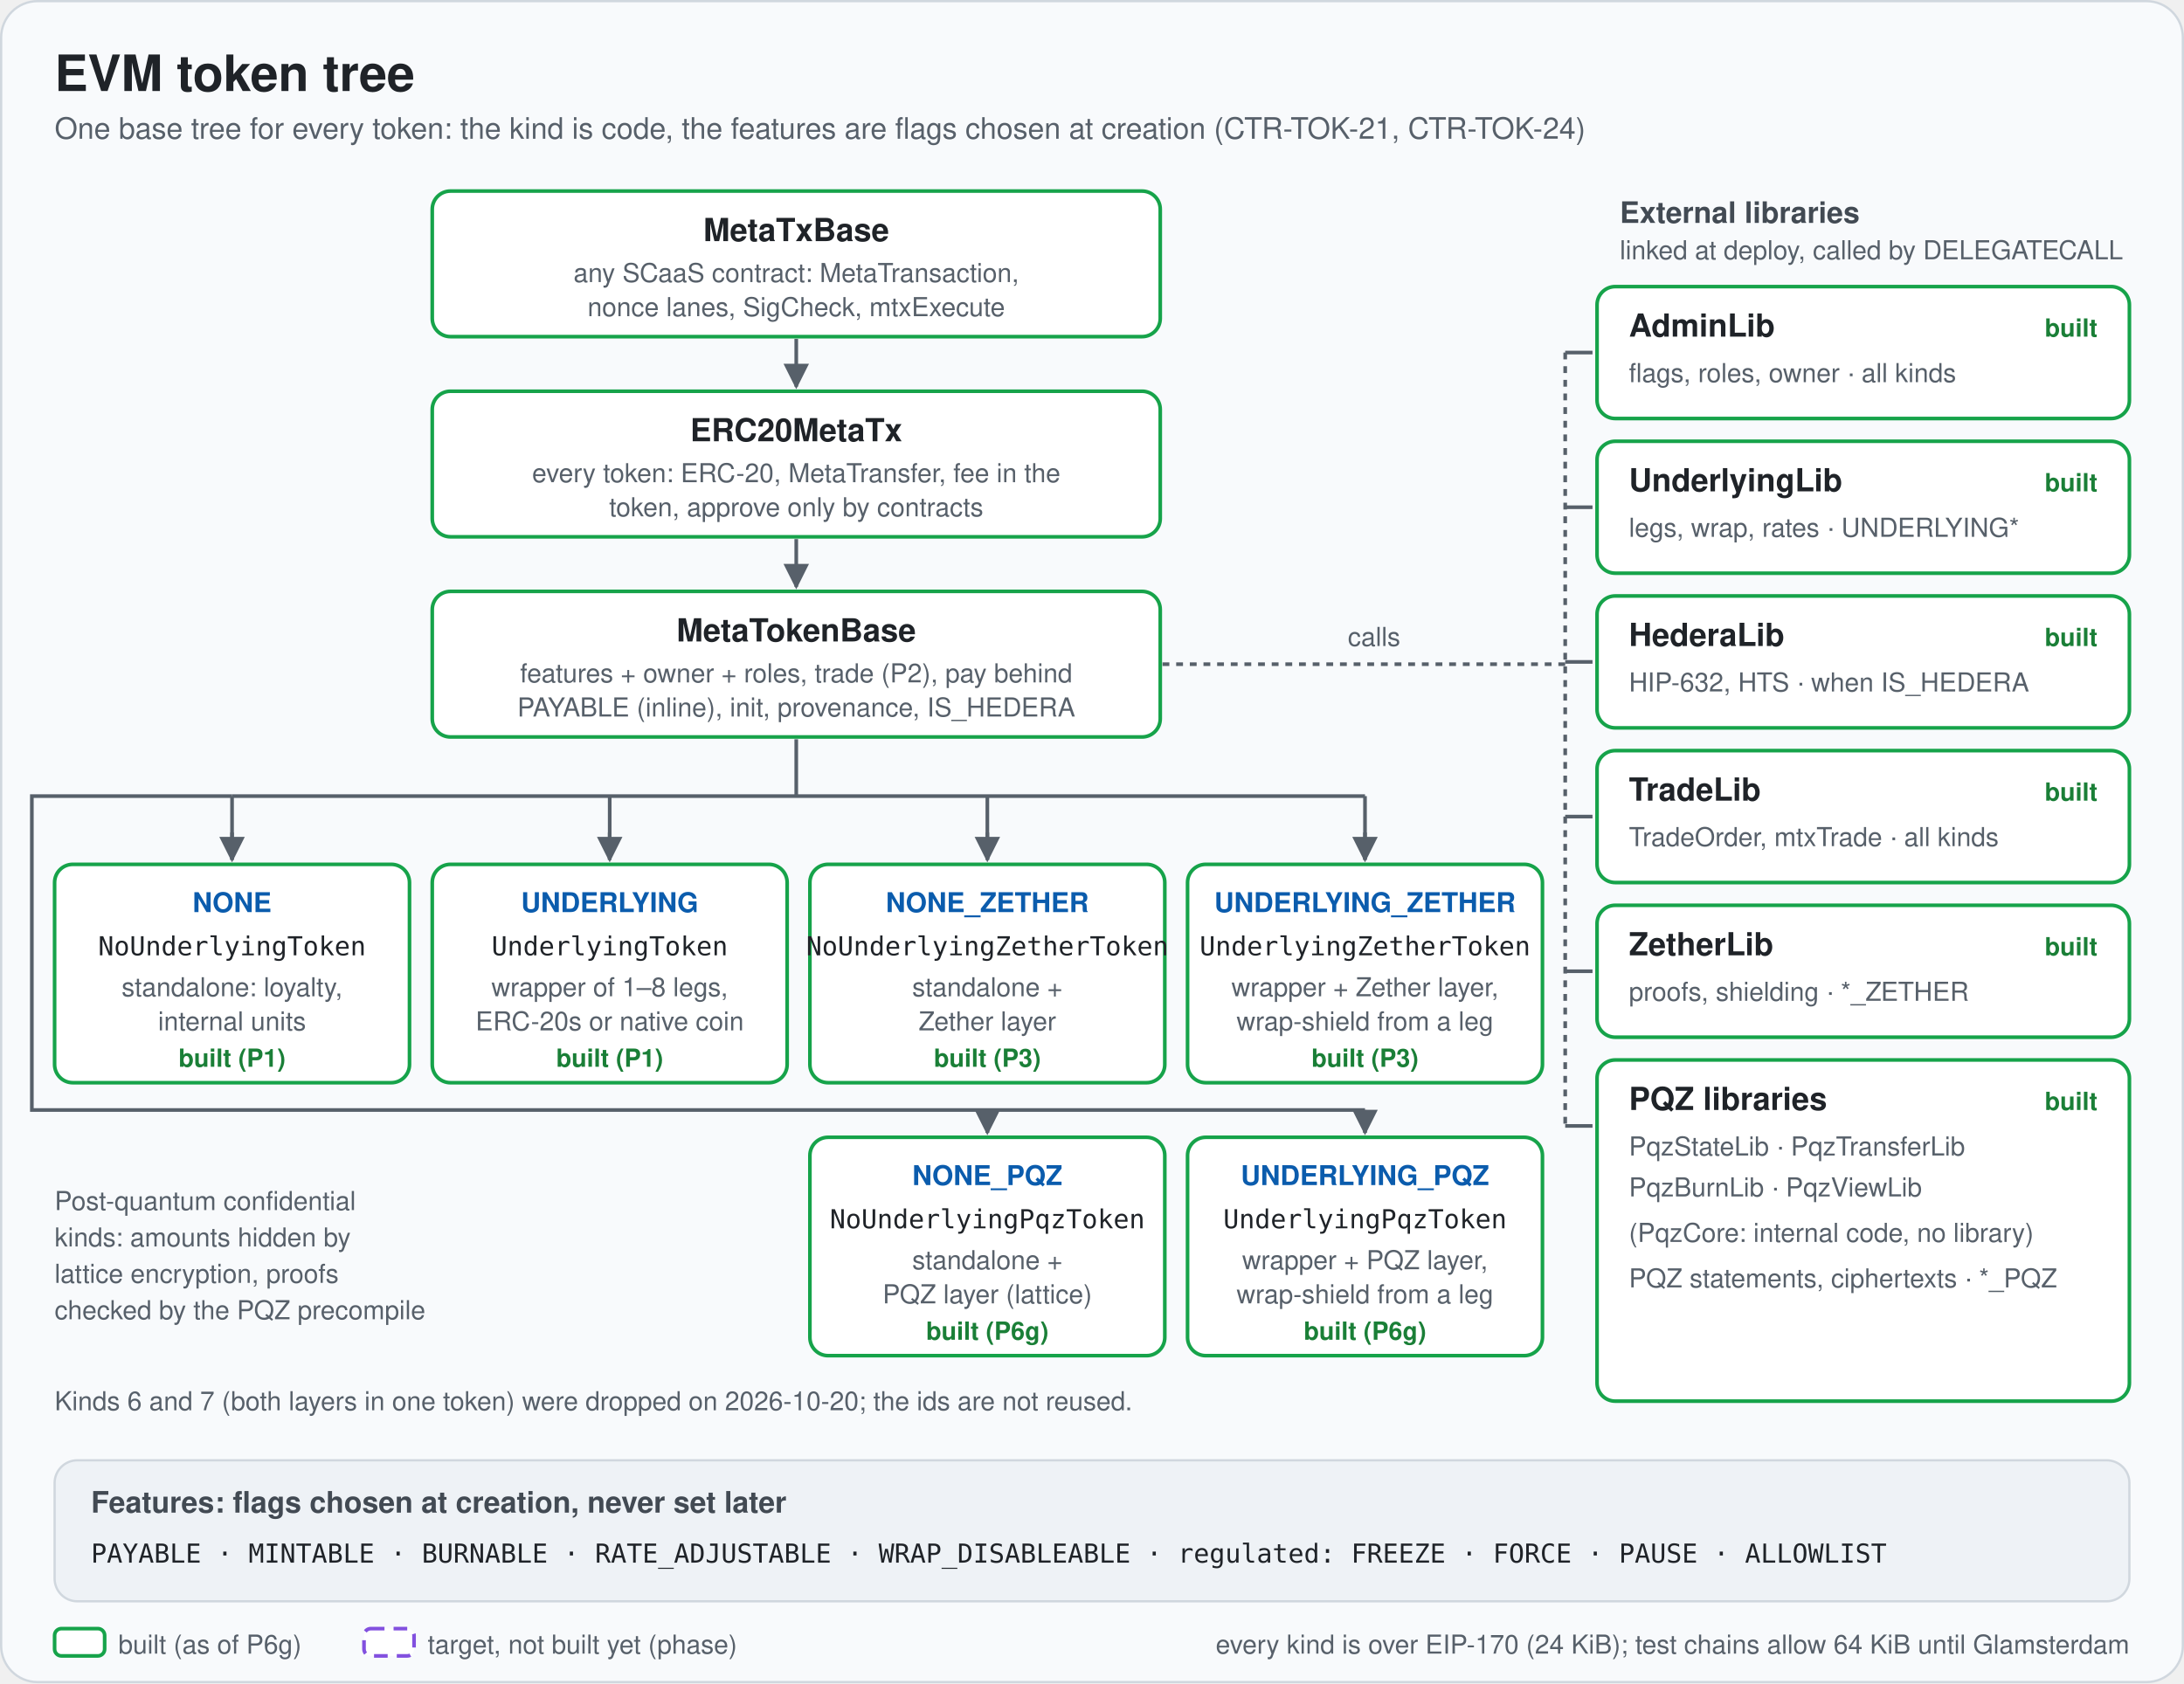
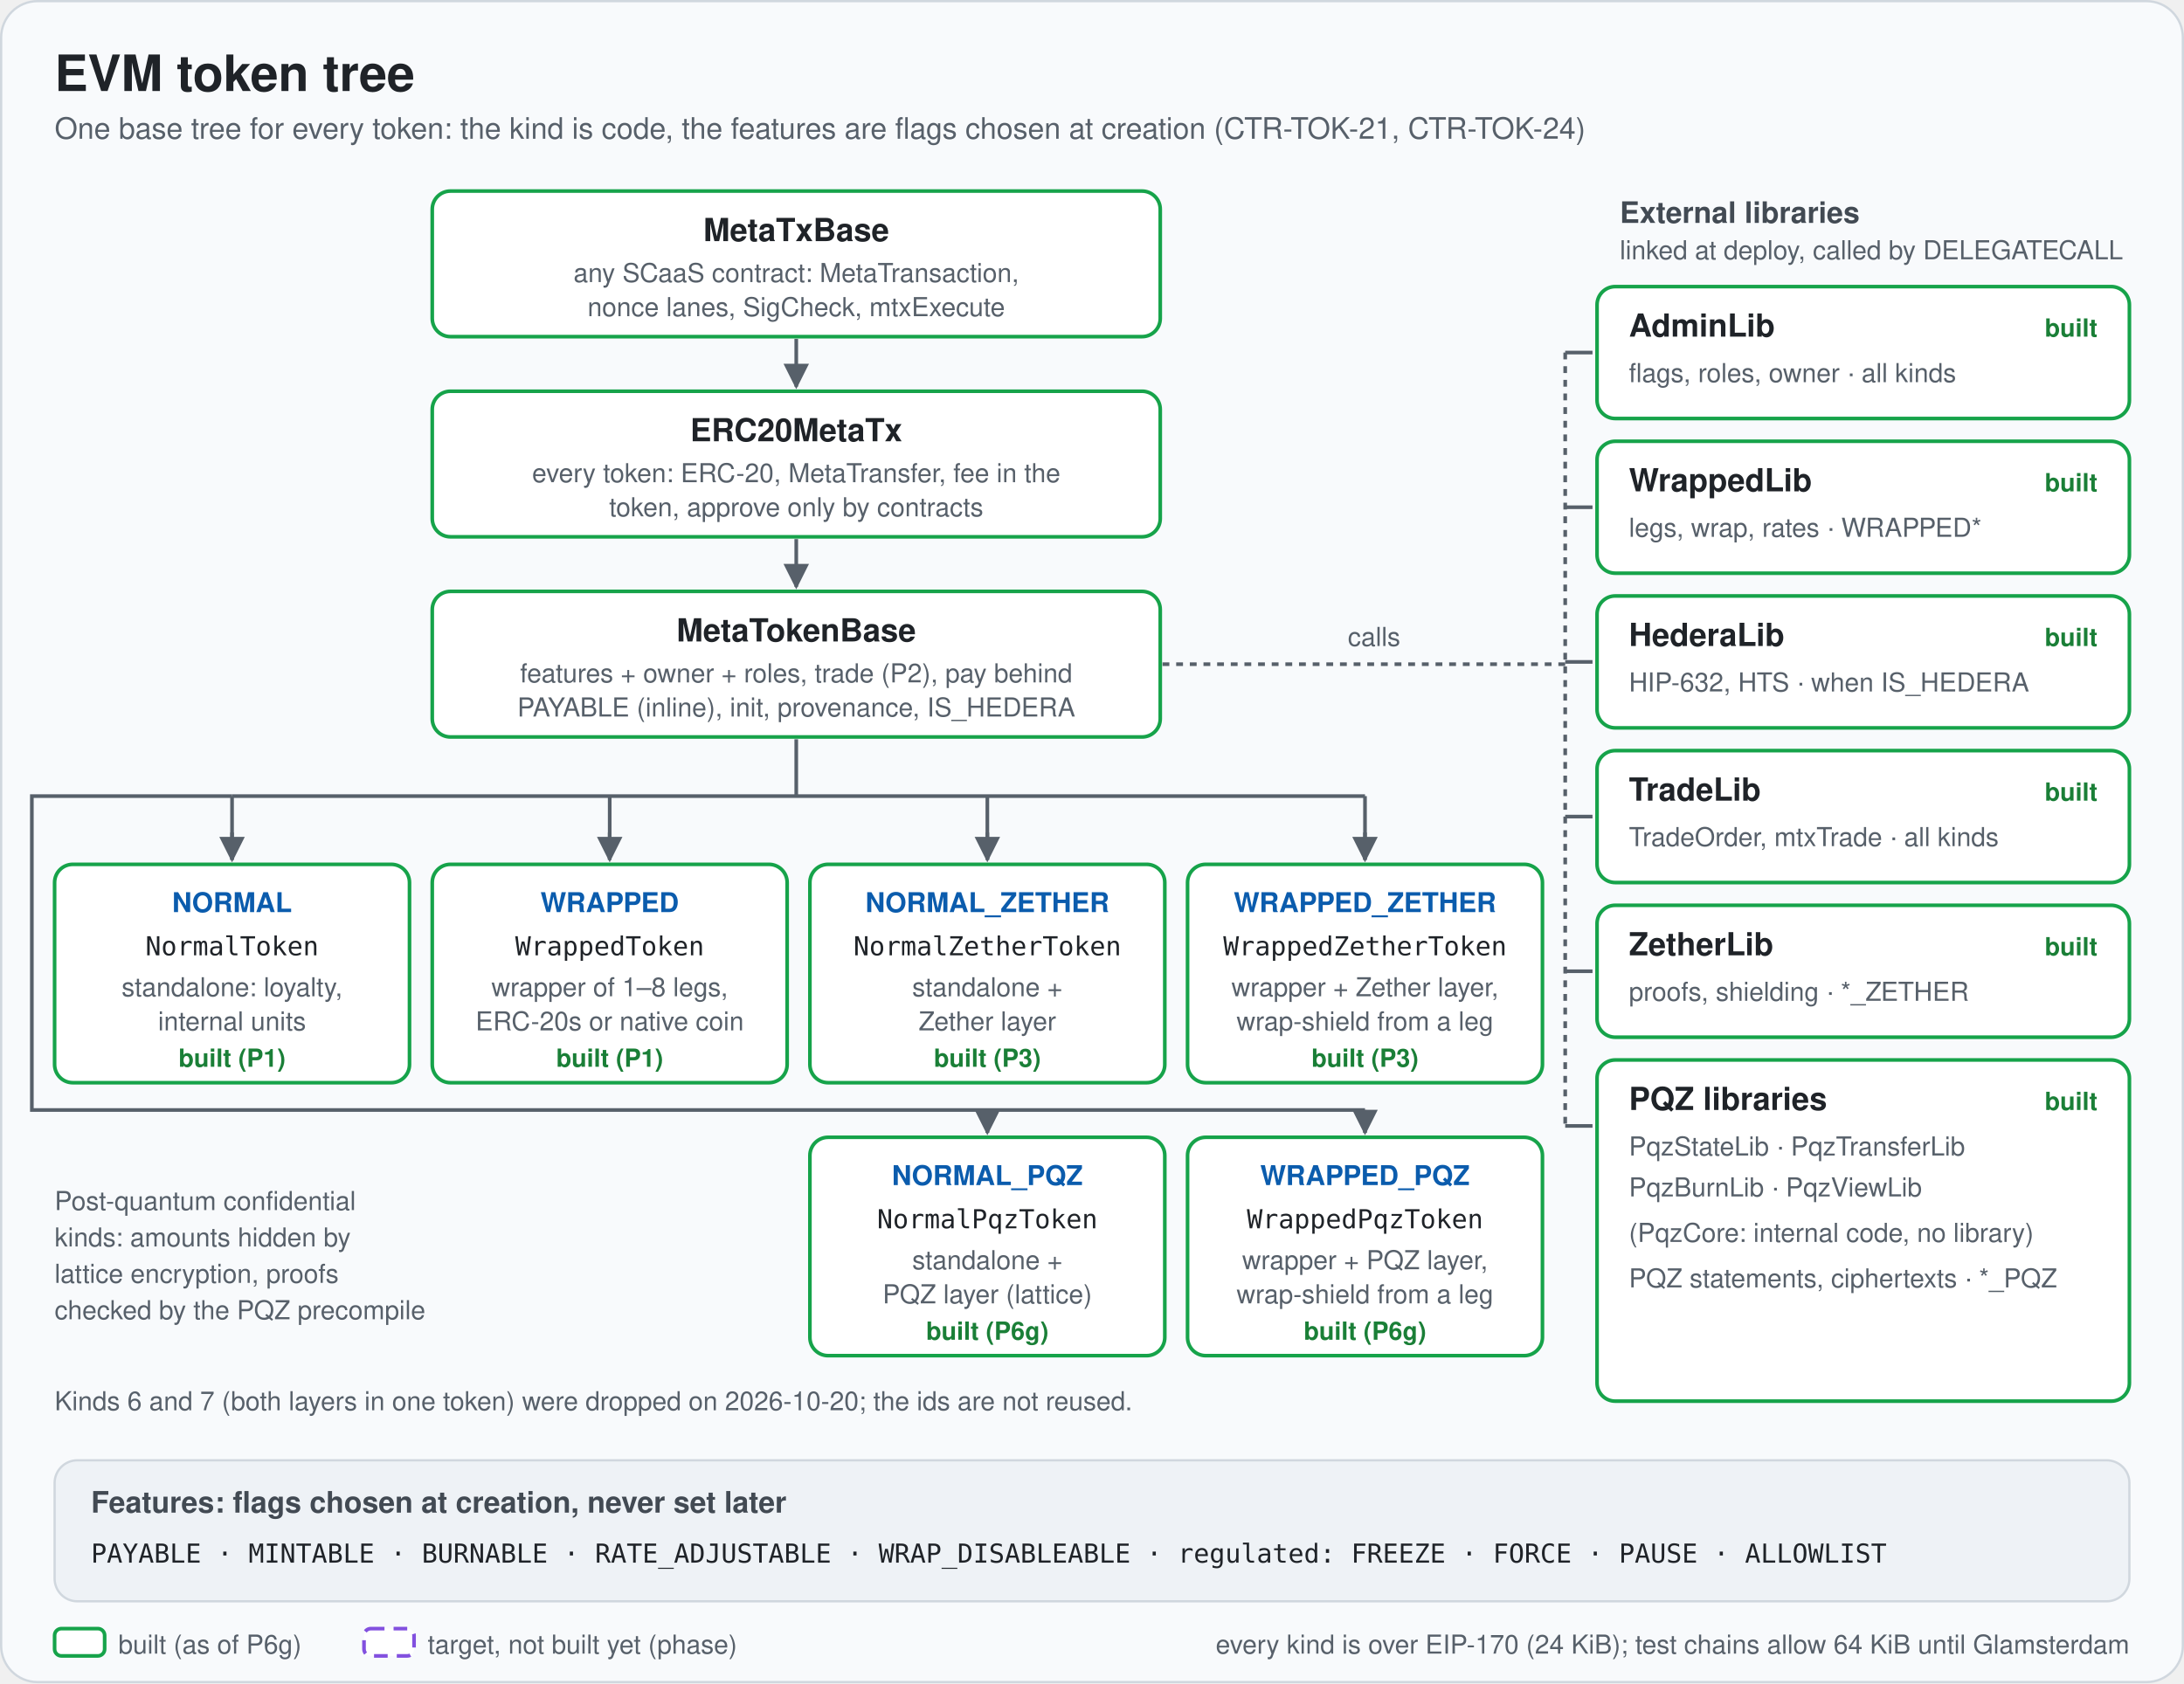
<svg xmlns="http://www.w3.org/2000/svg" width="960" height="740" viewBox="0 0 960 740" role="img" aria-labelledby="t d">
  <defs>
    <marker id="ah" viewBox="0 0 10 10" refX="9" refY="5" markerWidth="7" markerHeight="7" orient="auto-start-reverse">
      <path d="M0 0 L10 5 L0 10 z" fill="#57606a" />
    </marker>
    <style>
      text { font-family: system-ui, -apple-system, "Segoe UI", Helvetica, Arial, sans-serif; fill: #1f2328; }
      .h { font-size: 22px; font-weight: 700; }
      .sub { font-size: 13px; fill: #57606a; }
      .b { font-size: 14px; font-weight: 700; }
      .k { font-size: 12px; font-weight: 700; fill: #0b5cad; }
      .s { font-size: 11.5px; fill: #57606a; }
      .m { font-size: 11.5px; font-family: ui-monospace, SFMono-Regular, Menlo, Consolas, monospace; fill: #1f2328; }
      .sec { font-size: 13px; font-weight: 700; fill: #424a53; }
      .flow { stroke: #57606a; stroke-width: 1.6; fill: none; }
      .built { fill: #ffffff; stroke: #16a34a; stroke-width: 1.6; }
      .target { fill: #ffffff; stroke: #8250df; stroke-width: 1.6; stroke-dasharray: 6 4; }
      .okc { fill: #1a7f37; font-size: 11px; font-weight: 600; }
      .tgc { fill: #8250df; font-size: 11px; font-weight: 600; }
    </style>
  </defs>
  <rect x="0.5" y="0.5" width="959" height="739" rx="16" fill="#f8fafc" stroke="#d0d7de" />
  <text class="h" x="24" y="40">EVM token tree</text>
  <text class="sub" x="24" y="61">One base tree for every token: the kind is code, the features are flags chosen at creation (CTR-TOK-21, CTR-TOK-24)</text>
  <rect class="built" x="190" y="84" width="320" height="64" rx="8" />
  <text class="b" x="350" y="106" text-anchor="middle">MetaTxBase</text>
  <text class="s" x="350" y="124" text-anchor="middle">any SCaaS contract: MetaTransaction,</text>
  <text class="s" x="350" y="139" text-anchor="middle">nonce lanes, SigCheck, mtxExecute</text>
  <line class="flow" x1="350" y1="149" x2="350" y2="170" marker-end="url(#ah)" />
  <rect class="built" x="190" y="172" width="320" height="64" rx="8" />
  <text class="b" x="350" y="194" text-anchor="middle">ERC20MetaTx</text>
  <text class="s" x="350" y="212" text-anchor="middle">every token: ERC-20, MetaTransfer, fee in the</text>
  <text class="s" x="350" y="227" text-anchor="middle">token, approve only by contracts</text>
  <line class="flow" x1="350" y1="237" x2="350" y2="258" marker-end="url(#ah)" />
  <rect class="built" x="190" y="260" width="320" height="64" rx="8" />
  <text class="b" x="350" y="282" text-anchor="middle">MetaTokenBase</text>
  <text class="s" x="350" y="300" text-anchor="middle">features + owner + roles, trade (P2), pay behind</text>
  <text class="s" x="350" y="315" text-anchor="middle">PAYABLE (inline), init, provenance, IS_HEDERA</text>
  <path class="flow" d="M350 325 V350 M102 350 H600 M102 350 V378 M268 350 V378 M434 350 V378 M600 350 V378" />
  <line class="flow" x1="102" y1="366" x2="102" y2="378" marker-end="url(#ah)" />
  <line class="flow" x1="268" y1="366" x2="268" y2="378" marker-end="url(#ah)" />
  <line class="flow" x1="434" y1="366" x2="434" y2="378" marker-end="url(#ah)" />
  <line class="flow" x1="600" y1="366" x2="600" y2="378" marker-end="url(#ah)" />
  <rect class="built" x="24" y="380" width="156" height="96" rx="8" />
-   <text class="k" x="102" y="401" text-anchor="middle">NONE</text>
-   <text class="m" x="102" y="420" text-anchor="middle">NoUnderlyingToken</text>
+   <text class="k" x="102" y="401" text-anchor="middle">NORMAL</text>
+   <text class="m" x="102" y="420" text-anchor="middle">NormalToken</text>
  <text class="s" x="102" y="438" text-anchor="middle">standalone: loyalty,</text>
  <text class="s" x="102" y="453" text-anchor="middle">internal units</text>
  <text class="okc" x="102" y="469" text-anchor="middle">built (P1)</text>
  <rect class="built" x="190" y="380" width="156" height="96" rx="8" />
-   <text class="k" x="268" y="401" text-anchor="middle">UNDERLYING</text>
-   <text class="m" x="268" y="420" text-anchor="middle">UnderlyingToken</text>
+   <text class="k" x="268" y="401" text-anchor="middle">WRAPPED</text>
+   <text class="m" x="268" y="420" text-anchor="middle">WrappedToken</text>
  <text class="s" x="268" y="438" text-anchor="middle">wrapper of 1–8 legs,</text>
  <text class="s" x="268" y="453" text-anchor="middle">ERC-20s or native coin</text>
  <text class="okc" x="268" y="469" text-anchor="middle">built (P1)</text>
  <rect class="built" x="356" y="380" width="156" height="96" rx="8" />
-   <text class="k" x="434" y="401" text-anchor="middle">NONE_ZETHER</text>
-   <text class="m" x="434" y="420" text-anchor="middle" font-size="10.5">NoUnderlyingZetherToken</text>
+   <text class="k" x="434" y="401" text-anchor="middle">NORMAL_ZETHER</text>
+   <text class="m" x="434" y="420" text-anchor="middle" font-size="10.5">NormalZetherToken</text>
  <text class="s" x="434" y="438" text-anchor="middle">standalone +</text>
  <text class="s" x="434" y="453" text-anchor="middle">Zether layer</text>
  <text class="okc" x="434" y="469" text-anchor="middle">built (P3)</text>
  <rect class="built" x="522" y="380" width="156" height="96" rx="8" />
-   <text class="k" x="600" y="401" text-anchor="middle">UNDERLYING_ZETHER</text>
-   <text class="m" x="600" y="420" text-anchor="middle" font-size="10.5">UnderlyingZetherToken</text>
+   <text class="k" x="600" y="401" text-anchor="middle">WRAPPED_ZETHER</text>
+   <text class="m" x="600" y="420" text-anchor="middle" font-size="10.5">WrappedZetherToken</text>
  <text class="s" x="600" y="438" text-anchor="middle">wrapper + Zether layer,</text>
  <text class="s" x="600" y="453" text-anchor="middle">wrap-shield from a leg</text>
  <text class="okc" x="600" y="469" text-anchor="middle">built (P3)</text>
  <path class="flow" d="M102 350 H14 V488 H600 M434 488 V498 M600 488 V498" />
  <line class="flow" x1="434" y1="490" x2="434" y2="498" marker-end="url(#ah)" />
  <line class="flow" x1="600" y1="490" x2="600" y2="498" marker-end="url(#ah)" />
  <rect class="built" x="356" y="500" width="156" height="96" rx="8" />
-   <text class="k" x="434" y="521" text-anchor="middle">NONE_PQZ</text>
-   <text class="m" x="434" y="540" text-anchor="middle" font-size="10.5">NoUnderlyingPqzToken</text>
+   <text class="k" x="434" y="521" text-anchor="middle">NORMAL_PQZ</text>
+   <text class="m" x="434" y="540" text-anchor="middle" font-size="10.5">NormalPqzToken</text>
  <text class="s" x="434" y="558" text-anchor="middle">standalone +</text>
  <text class="s" x="434" y="573" text-anchor="middle">PQZ layer (lattice)</text>
  <text class="okc" x="434" y="589" text-anchor="middle">built (P6g)</text>
  <rect class="built" x="522" y="500" width="156" height="96" rx="8" />
-   <text class="k" x="600" y="521" text-anchor="middle">UNDERLYING_PQZ</text>
-   <text class="m" x="600" y="540" text-anchor="middle" font-size="10.5">UnderlyingPqzToken</text>
+   <text class="k" x="600" y="521" text-anchor="middle">WRAPPED_PQZ</text>
+   <text class="m" x="600" y="540" text-anchor="middle" font-size="10.5">WrappedPqzToken</text>
  <text class="s" x="600" y="558" text-anchor="middle">wrapper + PQZ layer,</text>
  <text class="s" x="600" y="573" text-anchor="middle">wrap-shield from a leg</text>
  <text class="okc" x="600" y="589" text-anchor="middle">built (P6g)</text>
  <text class="s" x="24" y="532">Post-quantum confidential</text>
  <text class="s" x="24" y="548">kinds: amounts hidden by</text>
  <text class="s" x="24" y="564">lattice encryption, proofs</text>
  <text class="s" x="24" y="580">checked by the PQZ precompile</text>
  <text class="s" x="24" y="620">Kinds 6 and 7 (both layers in one token) were dropped on 2026-10-20; the ids are not reused.</text>
  <text class="sec" x="712" y="98">External libraries</text>
  <text class="s" x="712" y="114">linked at deploy, called by DELEGATECALL</text>
  <path class="flow" stroke-dasharray="3 3" d="M511 292 H688 M688 155 V495" />
  <path class="flow" d="M688 155 H700 M688 223 H700 M688 291 H700 M688 359 H700 M688 427 H700 M688 495 H700" />
  <text class="s" x="604" y="284" text-anchor="middle">calls</text>
  <rect class="built" x="702" y="126" width="234" height="58" rx="8" />
  <text class="b" x="716" y="148">AdminLib</text>
  <text class="okc" x="922" y="148" text-anchor="end">built</text>
  <text class="s" x="716" y="168">flags, roles, owner · all kinds</text>
  <rect class="built" x="702" y="194" width="234" height="58" rx="8" />
-   <text class="b" x="716" y="216">UnderlyingLib</text>
+   <text class="b" x="716" y="216">WrappedLib</text>
  <text class="okc" x="922" y="216" text-anchor="end">built</text>
-   <text class="s" x="716" y="236">legs, wrap, rates · UNDERLYING*</text>
+   <text class="s" x="716" y="236">legs, wrap, rates · WRAPPED*</text>
  <rect class="built" x="702" y="262" width="234" height="58" rx="8" />
  <text class="b" x="716" y="284">HederaLib</text>
  <text class="okc" x="922" y="284" text-anchor="end">built</text>
  <text class="s" x="716" y="304">HIP-632, HTS · when IS_HEDERA</text>
  <rect class="built" x="702" y="330" width="234" height="58" rx="8" />
  <text class="b" x="716" y="352">TradeLib</text>
  <text class="okc" x="922" y="352" text-anchor="end">built</text>
  <text class="s" x="716" y="372">TradeOrder, mtxTrade · all kinds</text>
  <rect class="built" x="702" y="398" width="234" height="58" rx="8" />
  <text class="b" x="716" y="420">ZetherLib</text>
  <text class="okc" x="922" y="420" text-anchor="end">built</text>
  <text class="s" x="716" y="440">proofs, shielding · *_ZETHER</text>
  <rect class="built" x="702" y="466" width="234" height="150" rx="8" />
  <text class="b" x="716" y="488">PQZ libraries</text>
  <text class="okc" x="922" y="488" text-anchor="end">built</text>
  <text class="s" x="716" y="508">PqzStateLib · PqzTransferLib</text>
  <text class="s" x="716" y="526">PqzBurnLib · PqzViewLib</text>
  <text class="s" x="716" y="546">(PqzCore: internal code, no library)</text>
  <text class="s" x="716" y="566">PQZ statements, ciphertexts · *_PQZ</text>
  <rect x="24" y="642" width="912" height="62" rx="10" fill="#eef2f6" stroke="#d0d7de" />
  <text class="sec" x="40" y="665">Features: flags chosen at creation, never set later</text>
  <text class="m" x="40" y="687">PAYABLE · MINTABLE · BURNABLE · RATE_ADJUSTABLE · WRAP_DISABLEABLE · regulated: FREEZE · FORCE · PAUSE · ALLOWLIST</text>
  <rect class="built" x="24" y="716" width="22" height="12" rx="3" />
  <text class="s" x="52" y="727">built (as of P6g)</text>
  <rect class="target" x="160" y="716" width="22" height="12" rx="3" />
  <text class="s" x="188" y="727">target, not built yet (phase)</text>
  <text class="s" x="936" y="727" text-anchor="end">every kind is over EIP-170 (24 KiB); test chains allow 64 KiB until Glamsterdam</text>
</svg>
